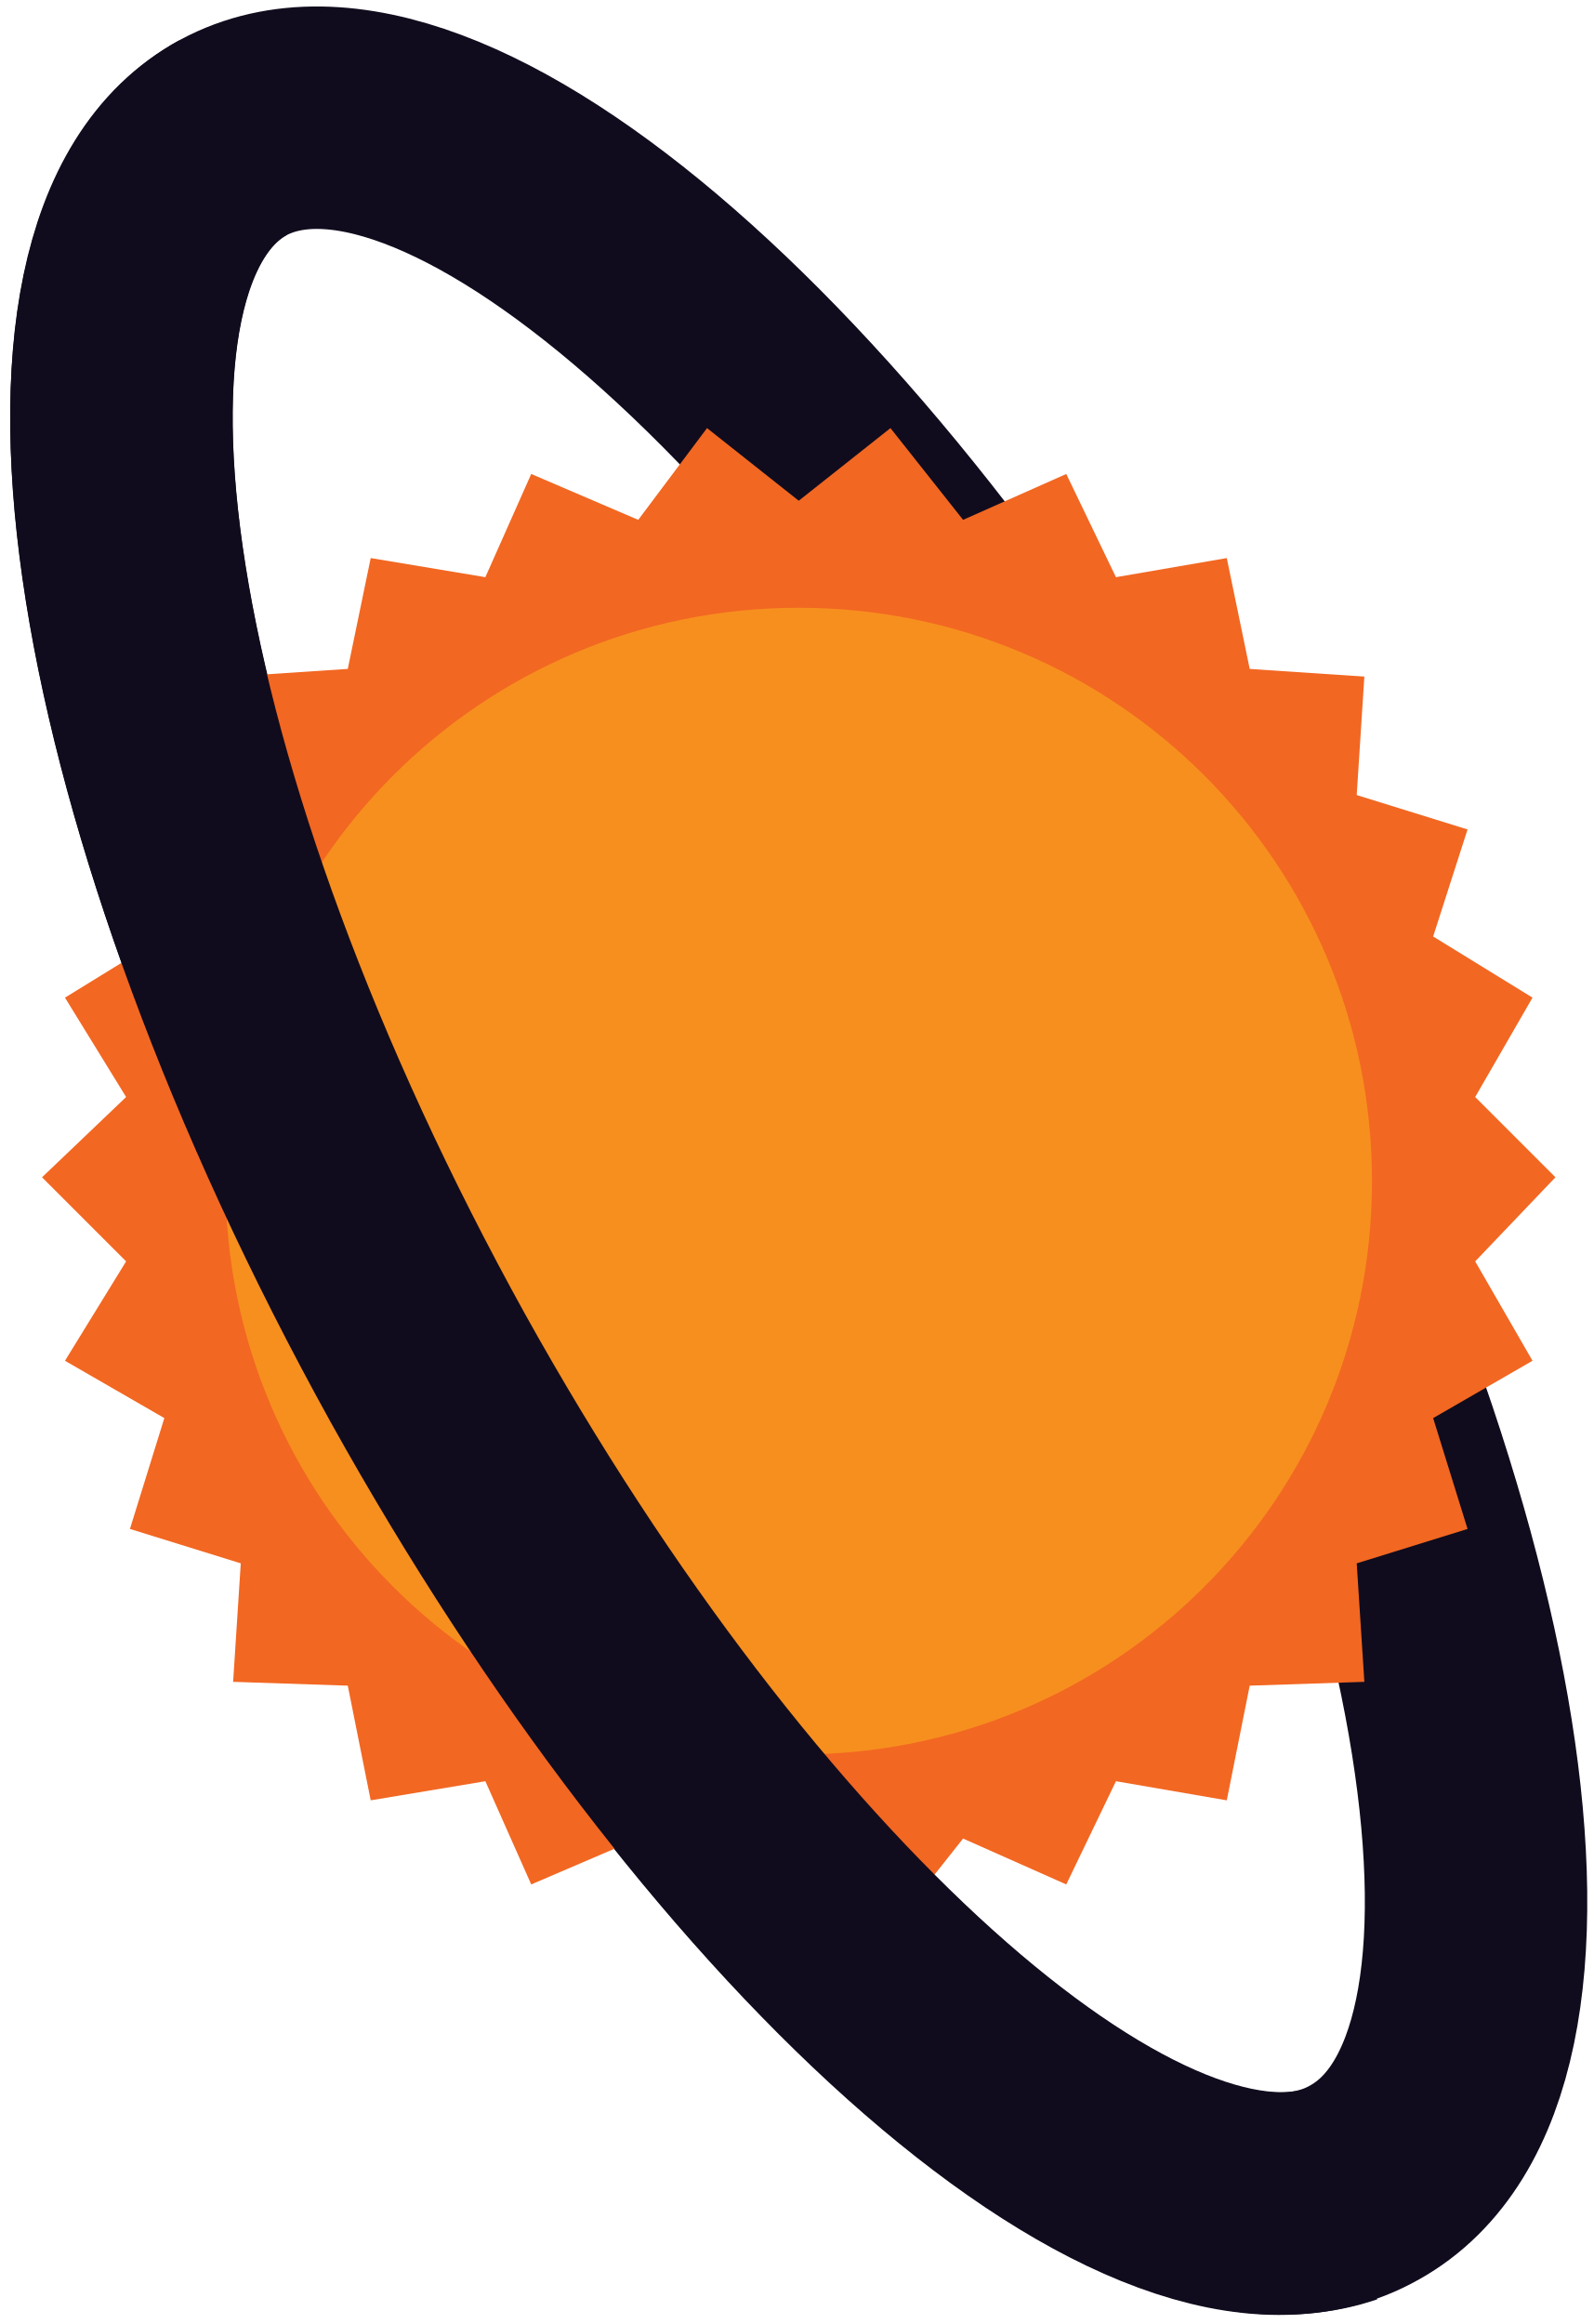
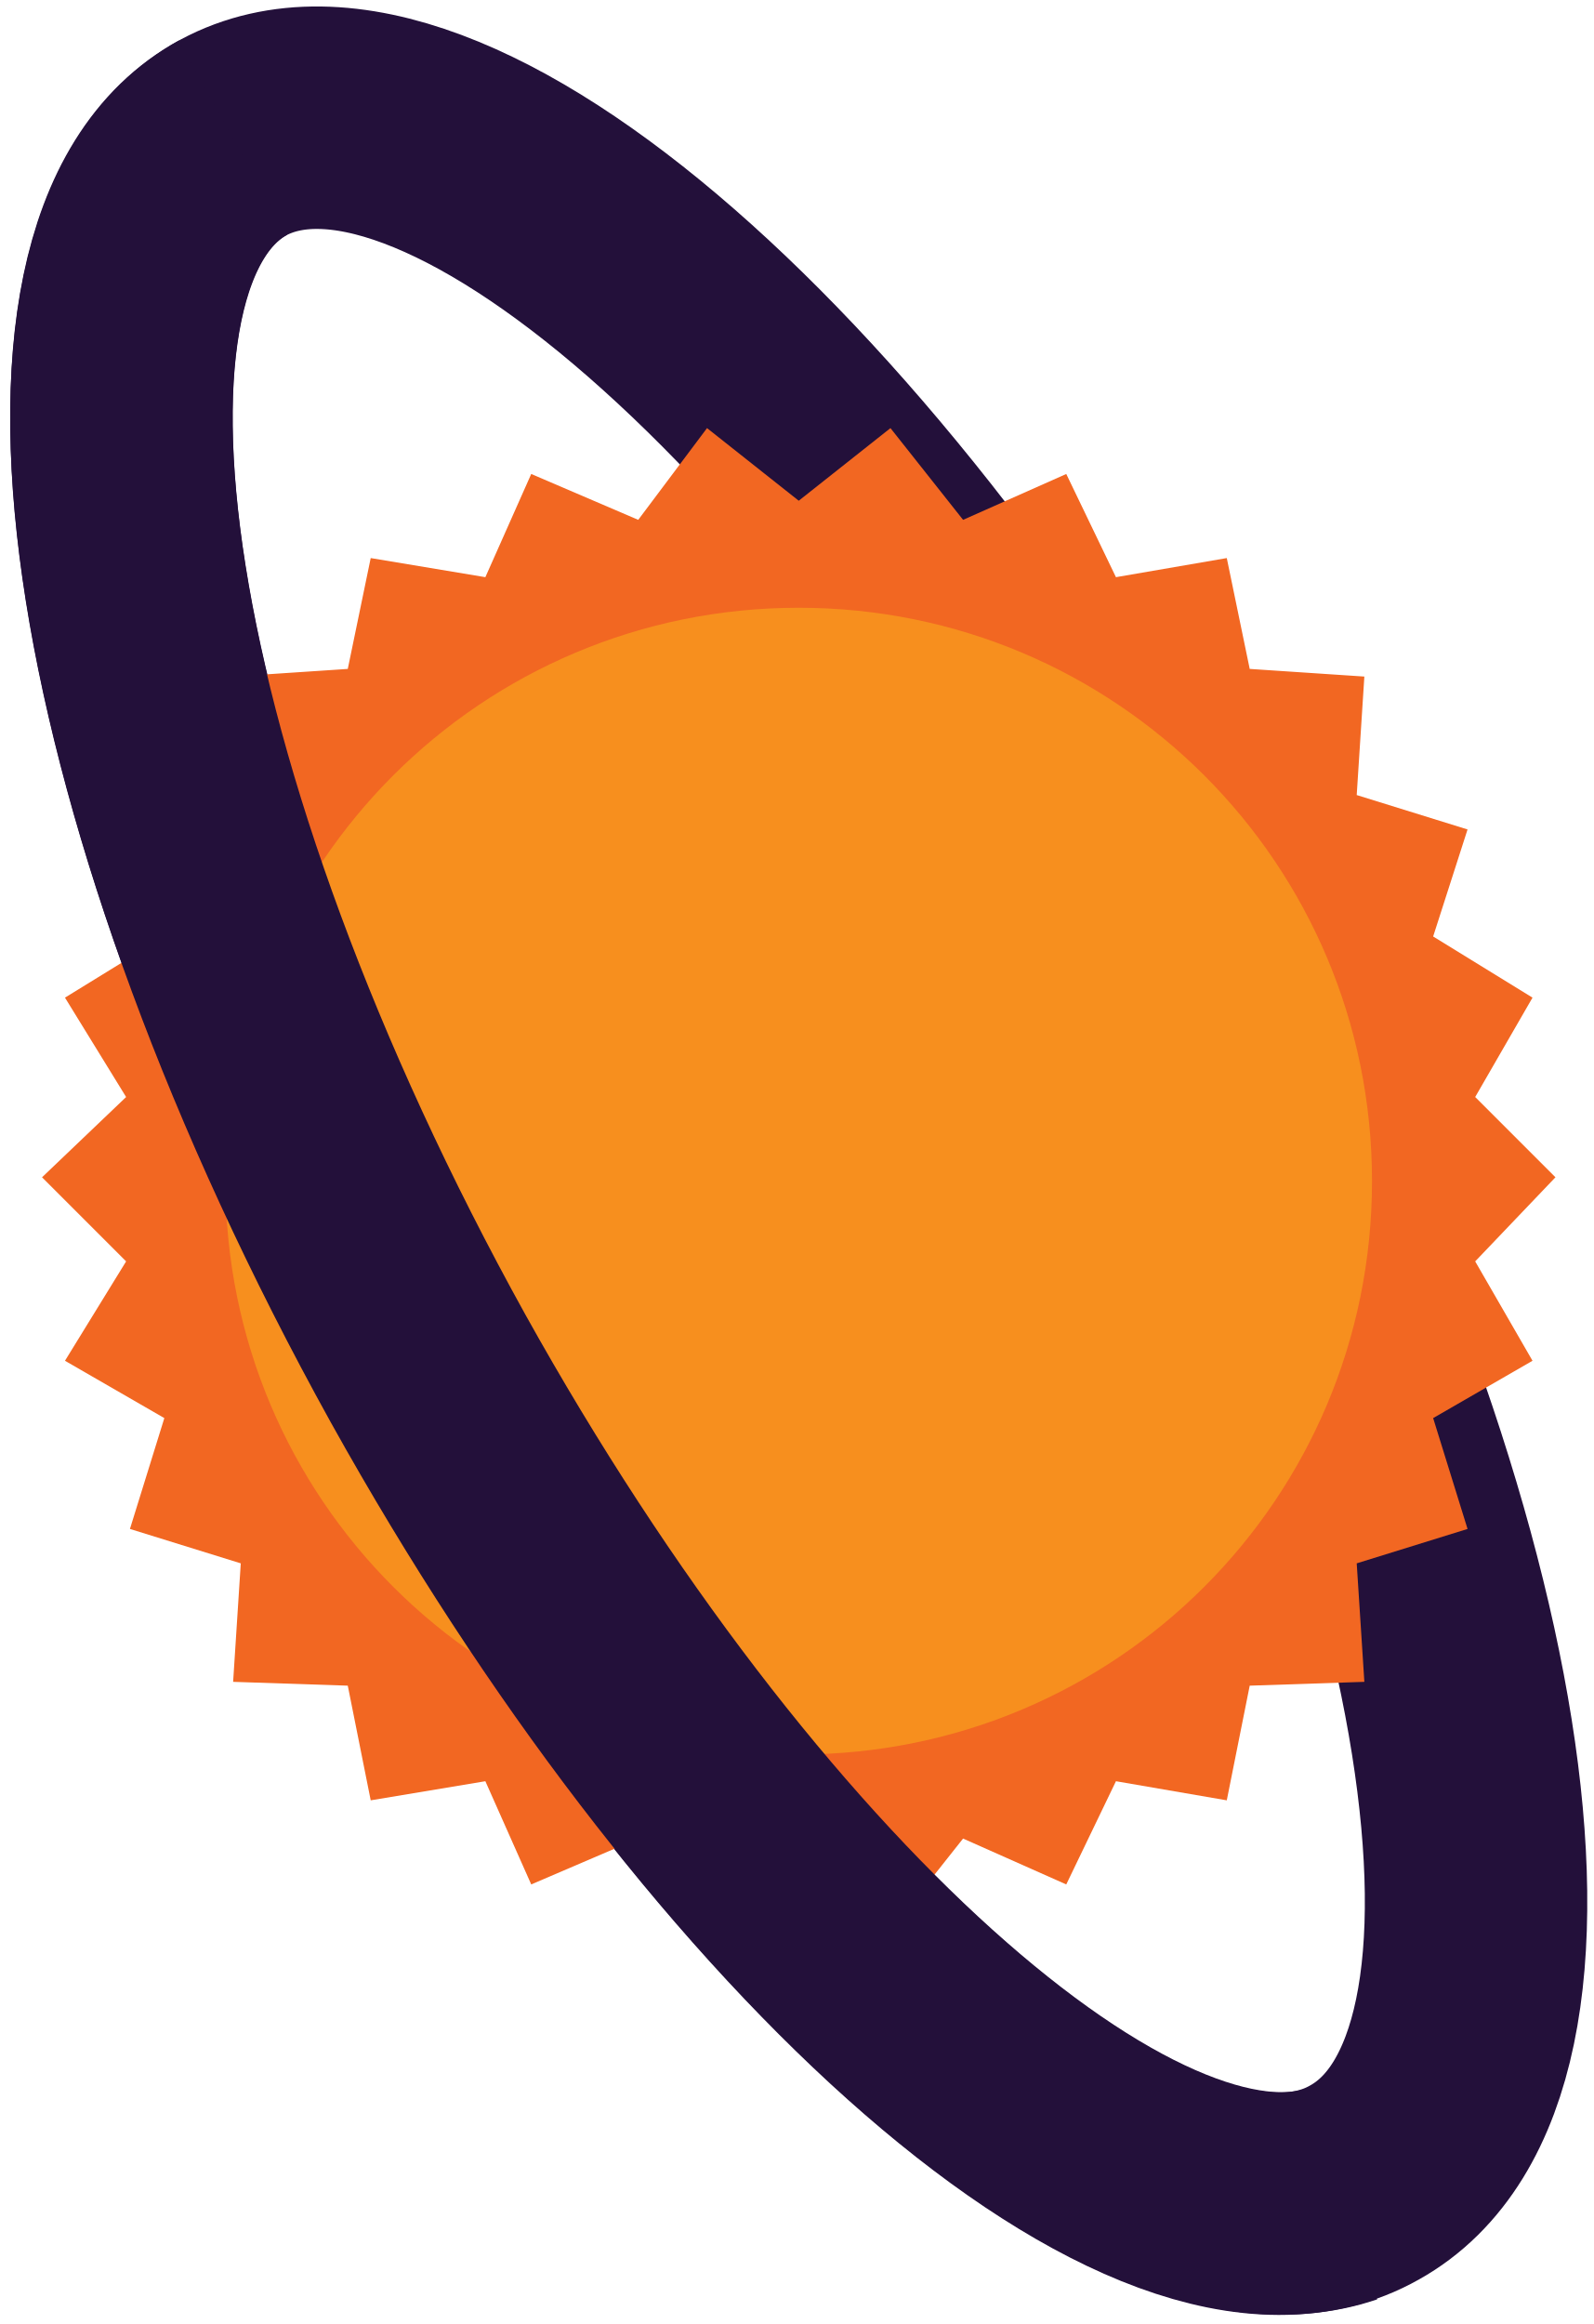
<svg xmlns="http://www.w3.org/2000/svg" version="1.1" id="Layer_1" x="0px" y="0px" viewBox="0 0 41.7 60.8" style="enable-background:new 0 0 41.7 60.8;" xml:space="preserve">
  <style type="text/css">
- 	.st0{fill:none;stroke:#110C1D;stroke-width:5.82;}
+ 	.st0{fill:none;stroke:#23103A;stroke-width:5.82;}
	.st1{fill:#F26722;}
	.st2{fill:#F78F1E;}
</style>
  <path class="st0" d="M35.7,57.1c5.4-3,3.1-17.4-5.1-32.1C22.4,10.2,11.5,0.7,6.1,3.6S3,21,11.2,35.8C19.4,50.6,30.4,60.1,35.7,57.1z  " />
  <polygon class="st1" points="20.9,48.6 23.3,50.5 25.2,48.1 27.9,49.3 29.2,46.6 32.1,47.1 32.7,44.1 35.7,44 35.5,40.9 38.4,40   37.5,37.1 40.1,35.6 38.6,33 40.7,30.8 38.6,28.7 40.1,26.1 37.5,24.5 38.4,21.7 35.5,20.8 35.7,17.7 32.7,17.5 32.1,14.6   29.2,15.1 27.9,12.4 25.2,13.6 23.3,11.2 20.9,13.1 18.5,11.2 16.7,13.6 13.9,12.4 12.7,15.1 9.7,14.6 9.1,17.5 6.1,17.7 6.3,20.8   3.4,21.7 4.3,24.5 1.7,26.1 3.3,28.7 1.1,30.8 3.3,33 1.7,35.6 4.3,37.1 3.4,40 6.3,40.9 6.1,44 9.1,44.1 9.7,47.1 12.7,46.6   13.9,49.3 16.7,48.1 18.5,50.5 " />
  <g>
    <path class="st2" d="M20.9,45.9c8.3,0,15-6.7,15-15s-6.7-15-15-15c-8.3,0-15,6.7-15,15S12.6,45.9,20.9,45.9" />
    <path class="st0" d="M6.1,3.6C0.7,6.6,3,21,11.2,35.8C19.1,50,29.5,59.3,35.1,57.4" />
  </g>
</svg>
